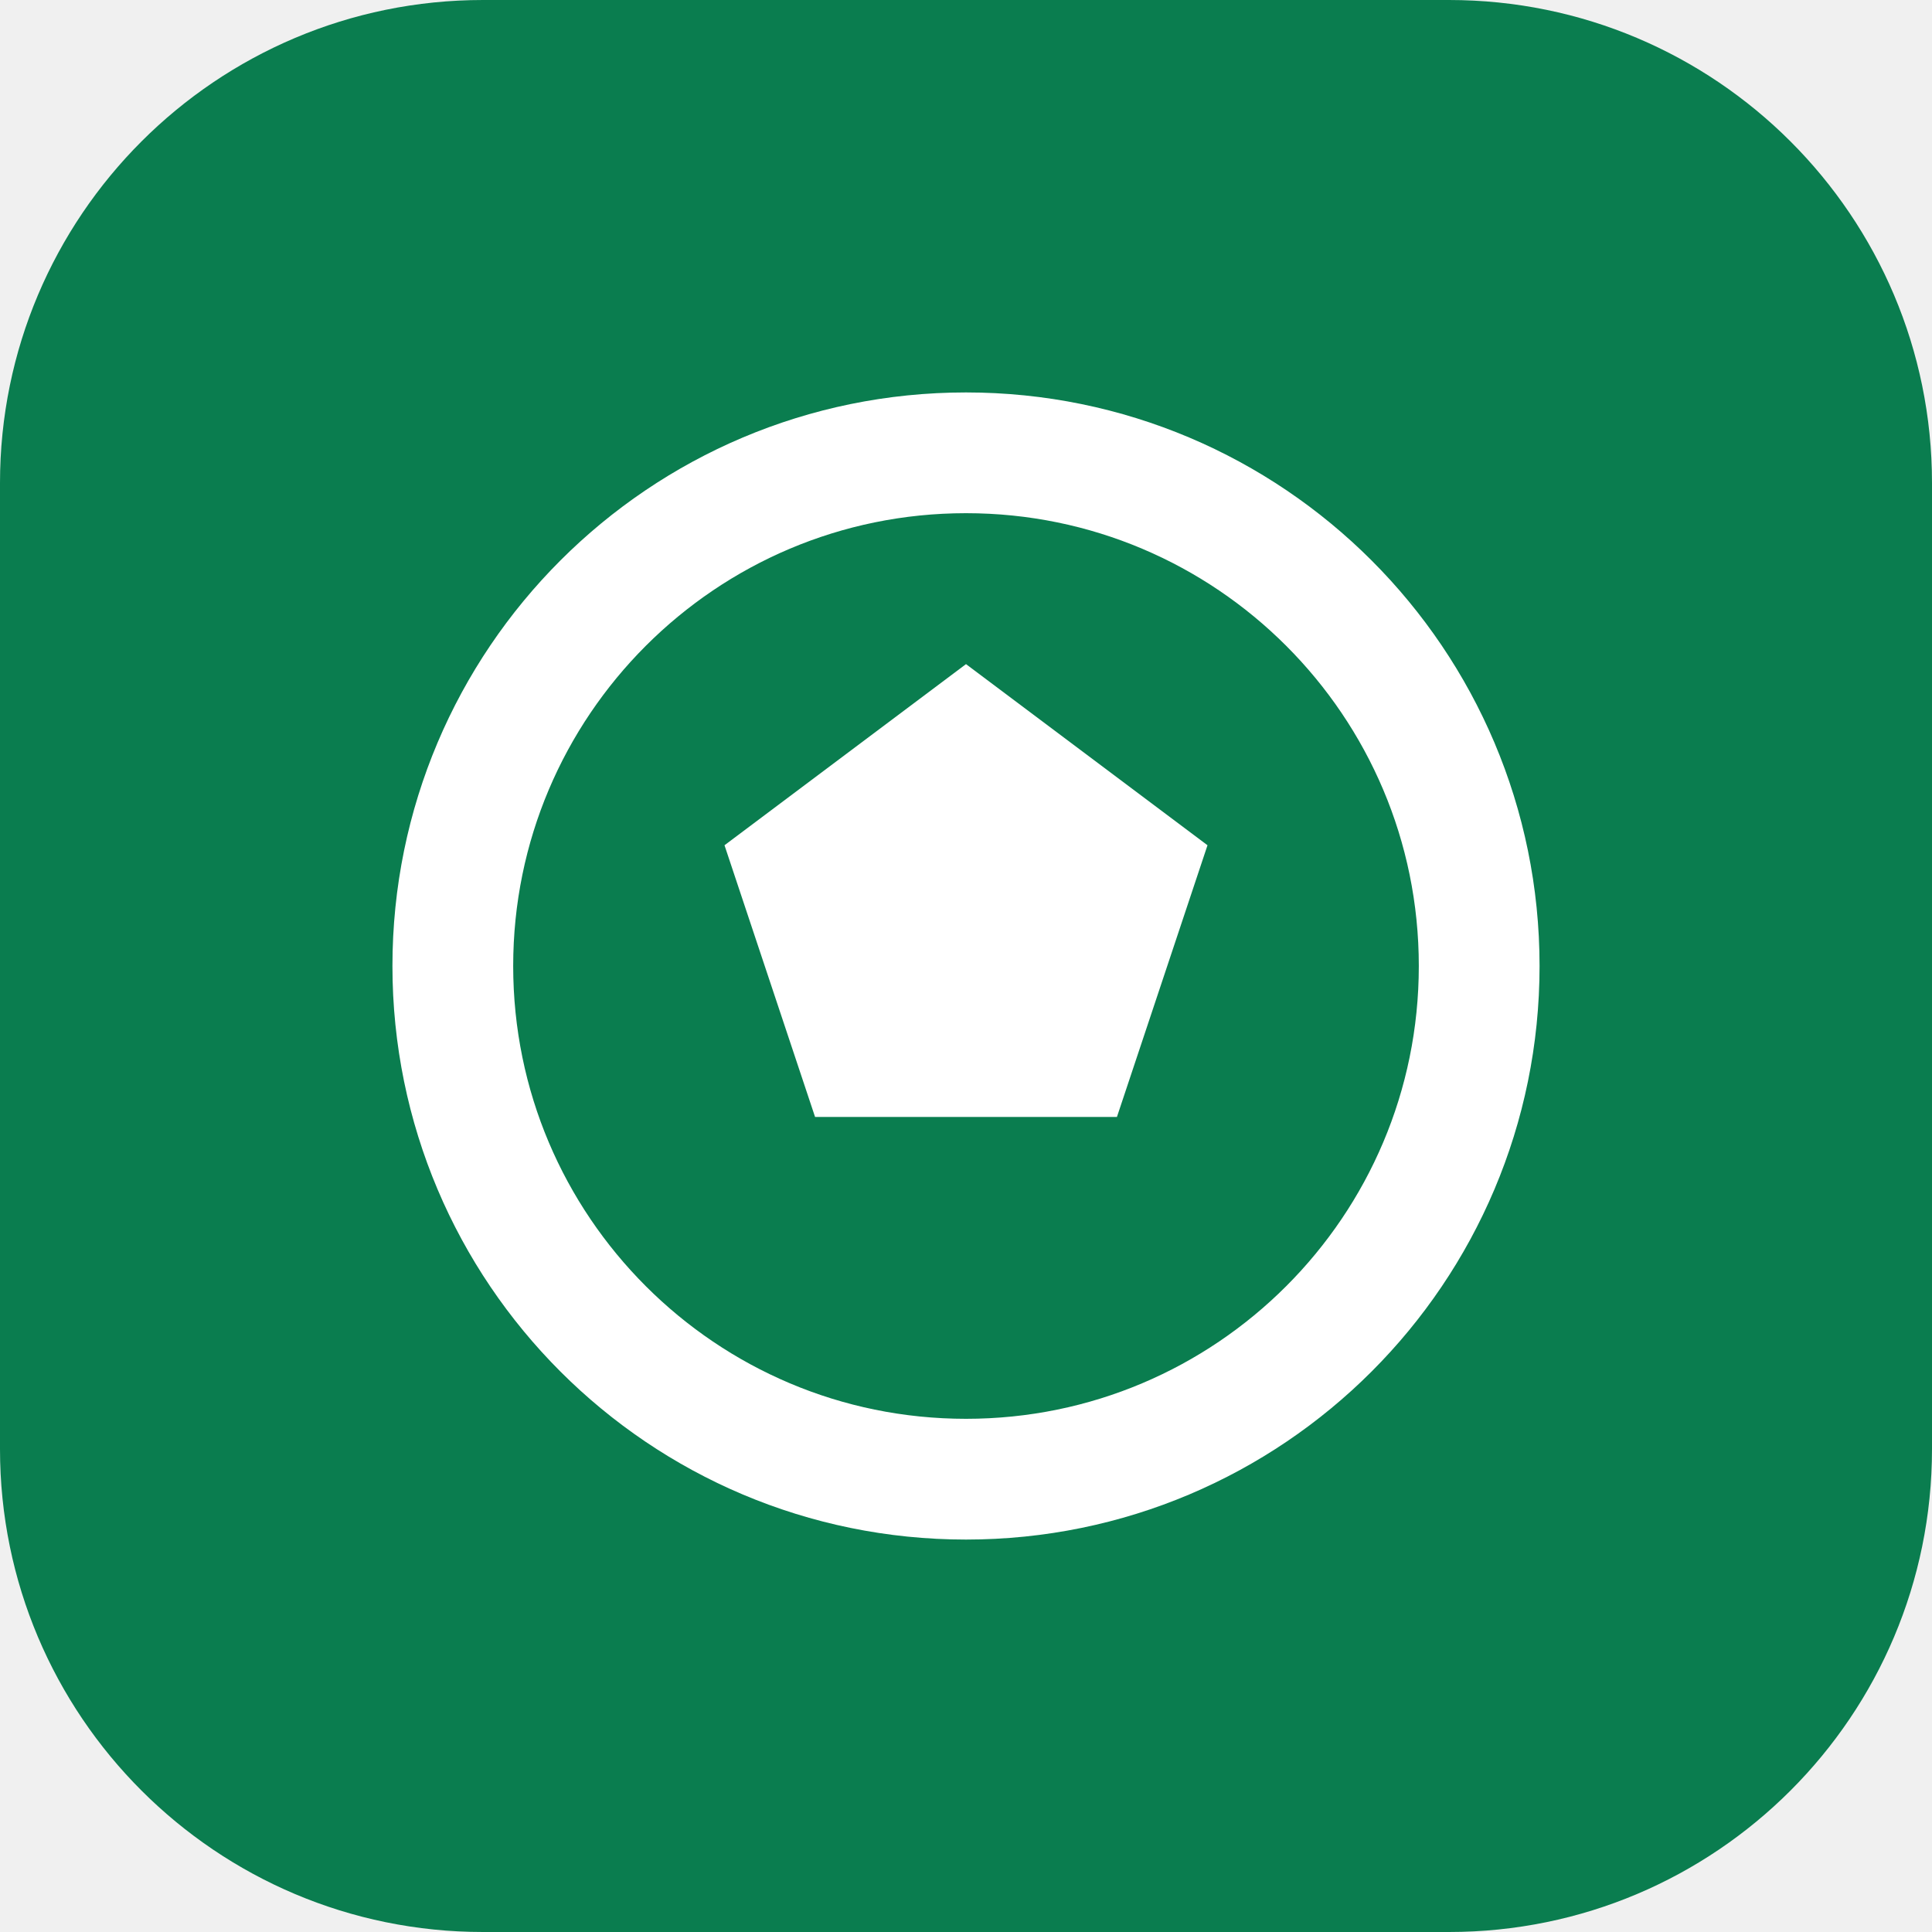
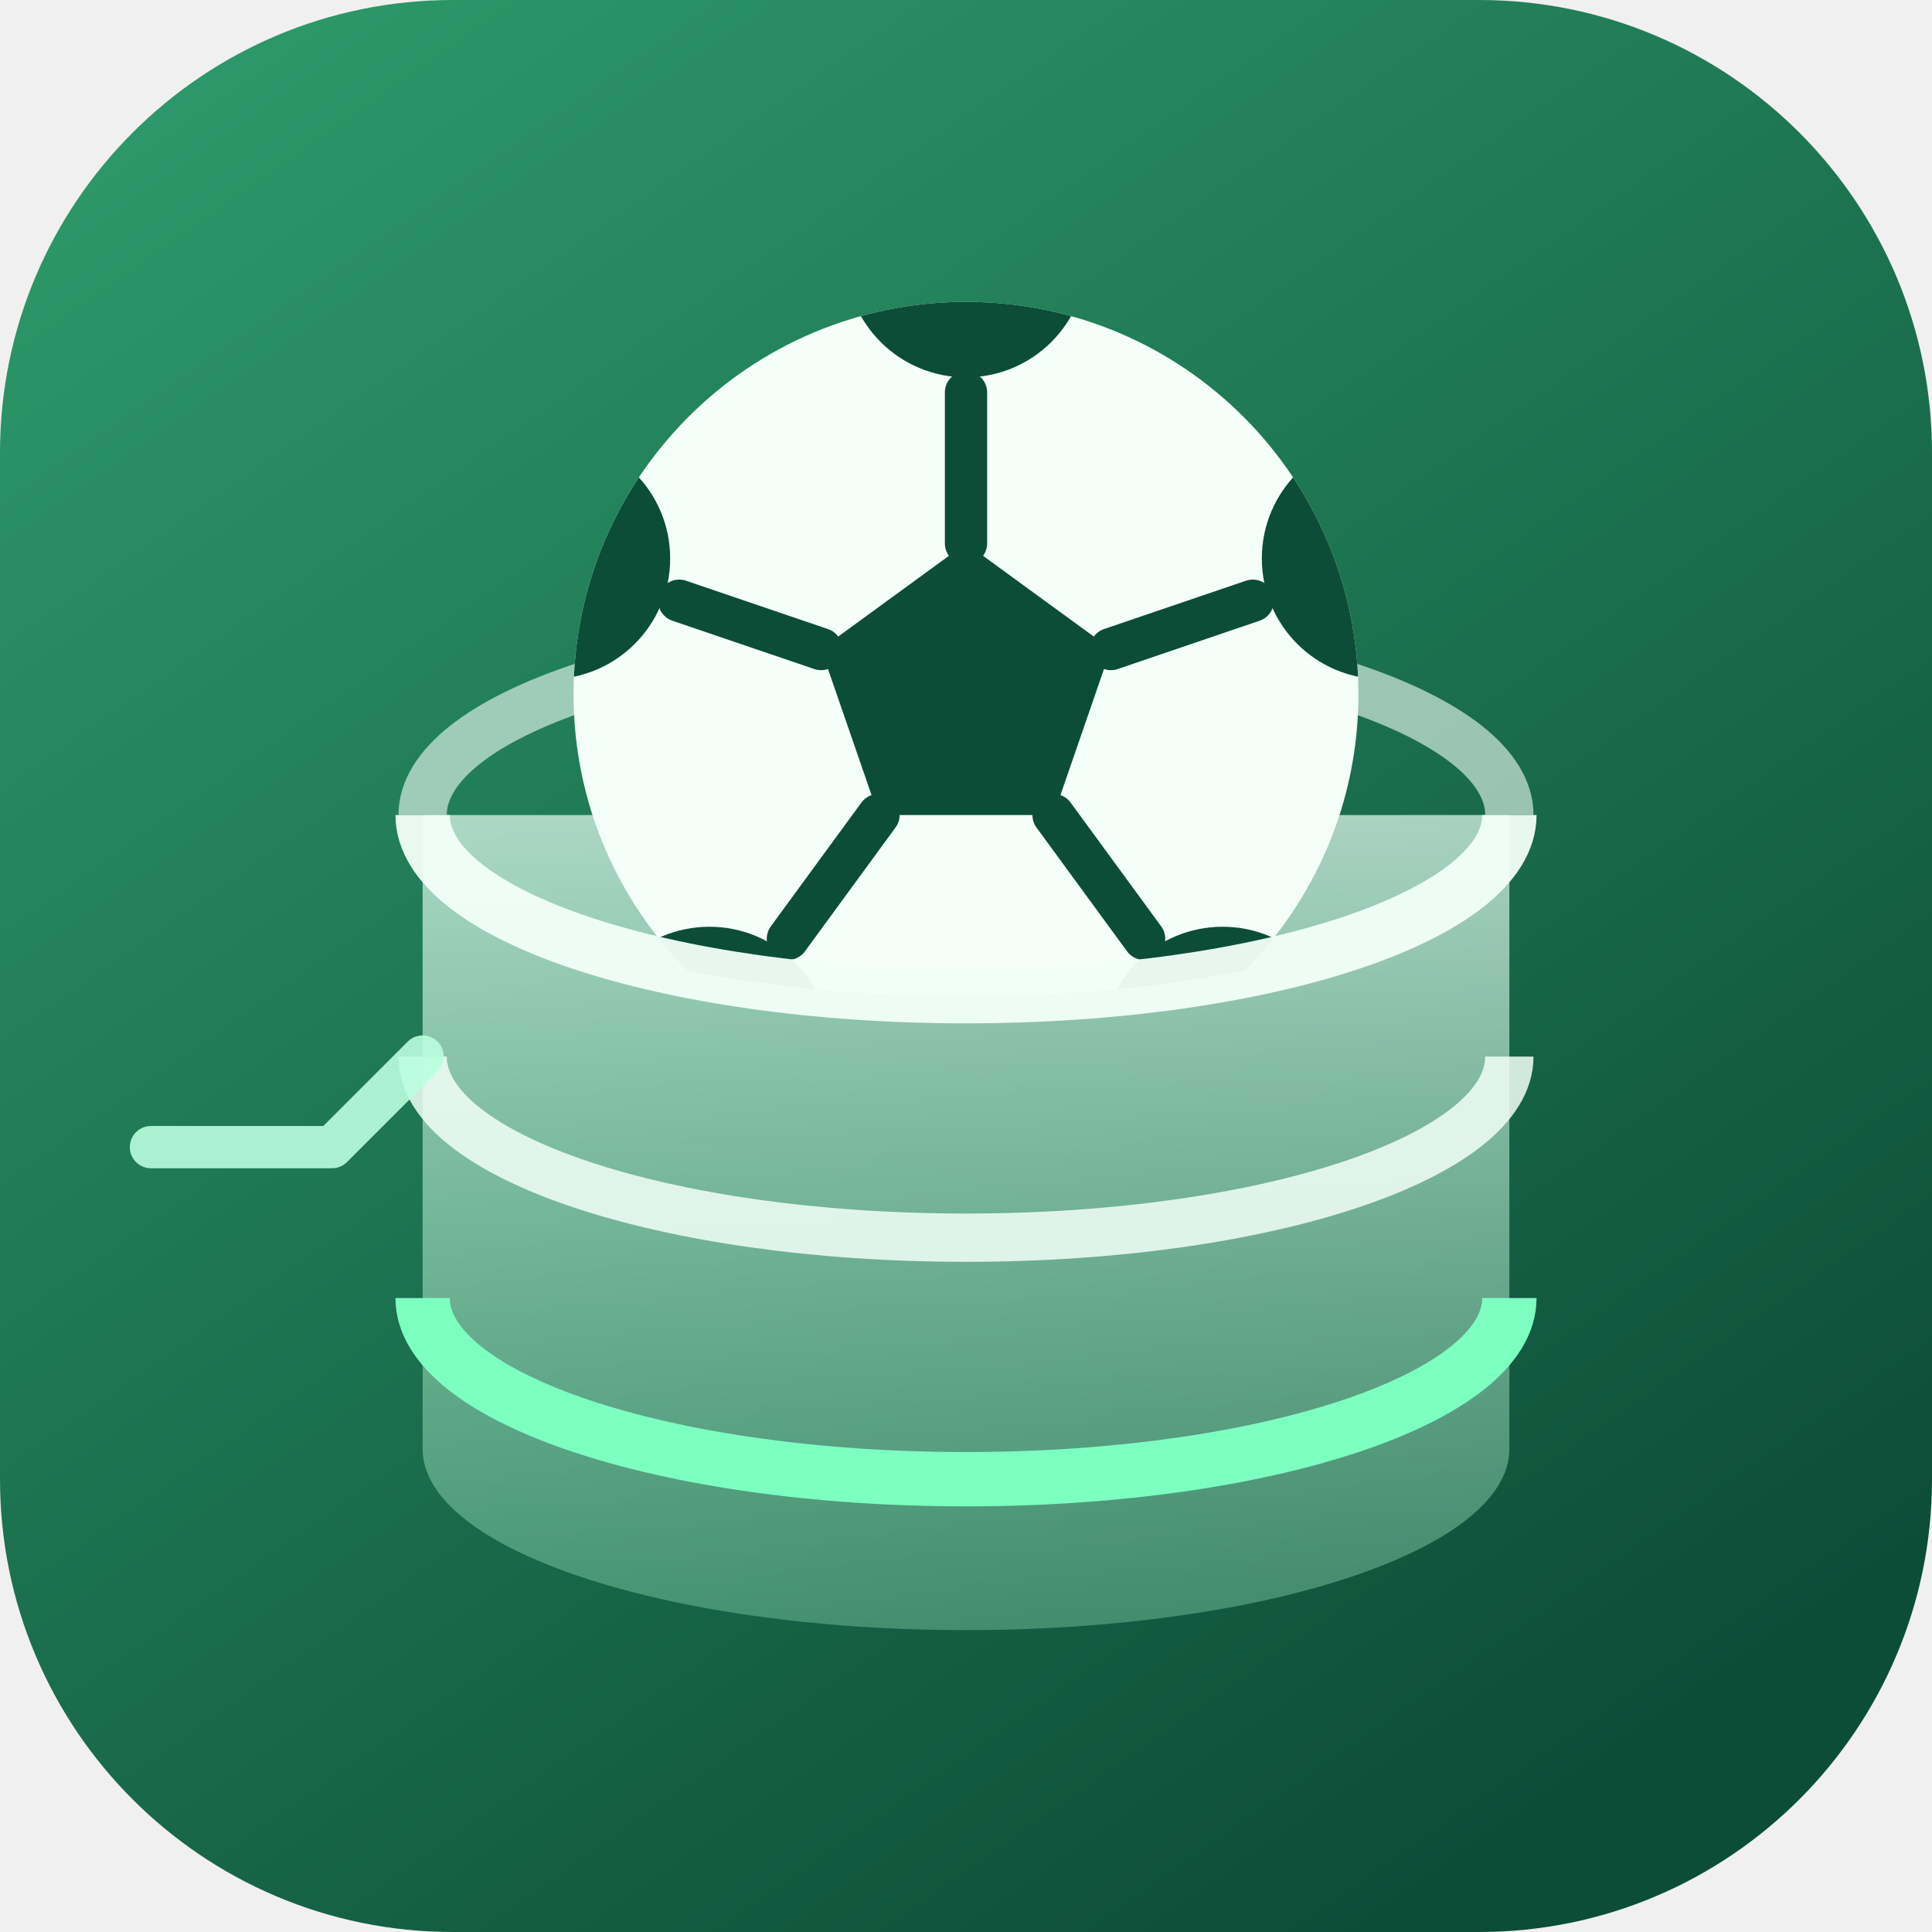
- <svg xmlns="http://www.w3.org/2000/svg" viewBox="0 0 32 32">
-   <rect width="32" height="32" rx="8" fill="#0a7d4f" />
-   <circle cx="16" cy="16" r="8.5" fill="none" stroke="#fff" stroke-width="2" />
-   <path d="M16 11l4 3-1.5 4.5h-5L12 14z" fill="#fff" />
+ <svg xmlns="http://www.w3.org/2000/svg" viewBox="0 0 64 64" role="img" aria-label="OpenFootball">
+   <defs>
+     <linearGradient id="bg" x1="0" y1="0" x2="0.7" y2="1">
+       <stop offset="0" stop-color="#2f9e6c" />
+       <stop offset="1" stop-color="#0c4d38" />
+     </linearGradient>
+     <linearGradient id="glass" x1="0" y1="0" x2="0" y2="1">
+       <stop offset="0" stop-color="#e8fff3" stop-opacity=".7" />
+       <stop offset="1" stop-color="#9be8c1" stop-opacity=".35" />
+     </linearGradient>
+     <clipPath id="above">
+       <path d="M0 0H64V27H50A18 6 0 0 1 14 27H0Z" />
+     </clipPath>
+     <clipPath id="ball">
+       <circle cx="32" cy="23" r="13" />
+     </clipPath>
+   </defs>
+   <rect width="64" height="64" rx="15" fill="url(#bg)" />
+   <path d="M14 27v21c0 3.3 8 6 18 6s18-2.7 18-6V27z" fill="url(#glass)" />
+   <path d="M14 35c0 3.3 8 6 18 6s18-2.7 18-6" fill="none" stroke="#f2fff8" stroke-opacity=".85" stroke-width="1.6" />
+   <path d="M14 43c0 3.3 8 6 18 6s18-2.7 18-6" fill="none" stroke="#7dffc0" stroke-width="1.8" />
+   <path d="M5 38h6l3-3" fill="none" stroke="#b9ffdd" stroke-width="1.4" stroke-linecap="round" stroke-linejoin="round" stroke-opacity=".9" />
+   <path d="M14 27A18 6 0 0 1 50 27" fill="none" stroke="#f2fff8" stroke-opacity=".6" stroke-width="1.6" />
+   <g clip-path="url(#above)">
+     <circle cx="32" cy="23" r="13" fill="#f3fff8" />
+     <g clip-path="url(#ball)" fill="#0c4d38">
+       <circle cx="32.0" cy="8.5" r="4" />
+       <circle cx="45.8" cy="18.5" r="4" />
+       <circle cx="40.5" cy="34.7" r="4" />
+       <circle cx="23.5" cy="34.7" r="4" />
+       <circle cx="18.2" cy="18.5" r="4" />
+       <polygon points="32.0,18.0 36.8,21.5 34.9,27.0 29.1,27.0 27.2,21.5" />
+     </g>
+     <path d="M32.0 18.0L32.0 13.0M36.8 21.5L41.5 19.9M34.9 27.0L37.9 31.1M29.1 27.0L26.1 31.1M27.2 21.5L22.5 19.9" stroke="#0c4d38" stroke-width="1.4" stroke-linecap="round" fill="none" />
+   </g>
+   <path d="M14 27A18 6 0 0 0 50 27" fill="none" stroke="#f2fff8" stroke-opacity=".95" stroke-width="1.8" />
</svg>
